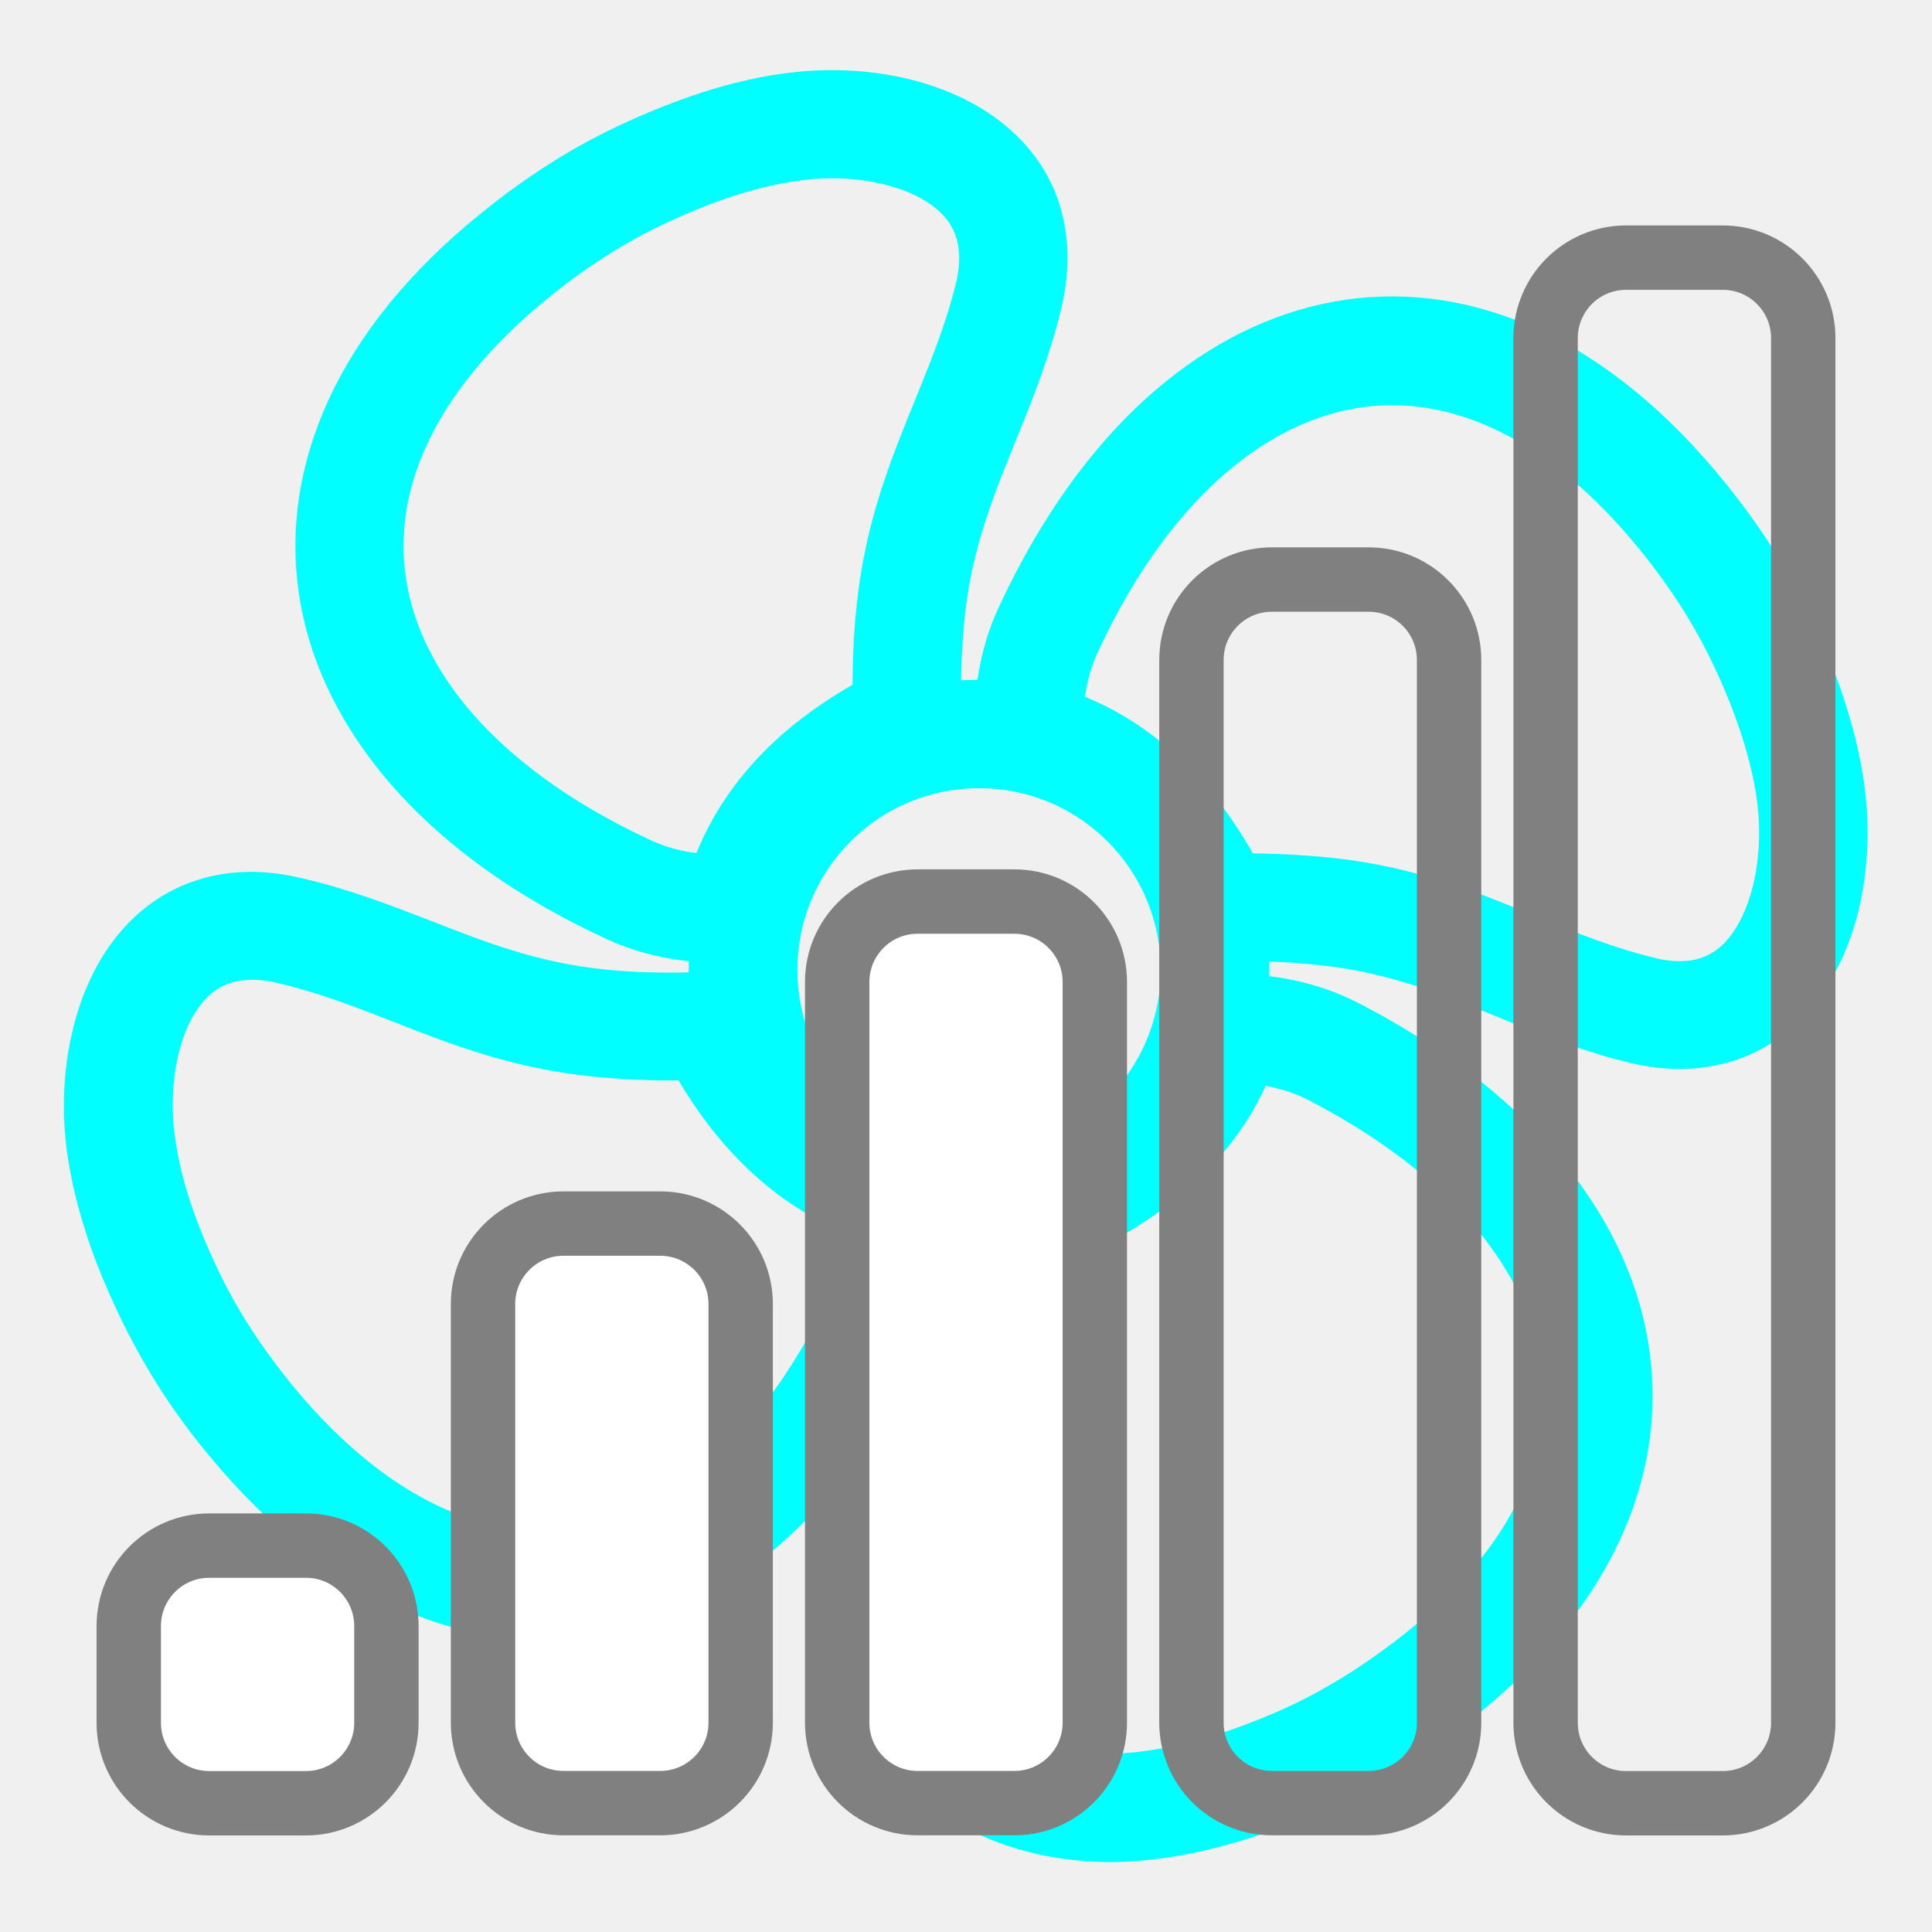
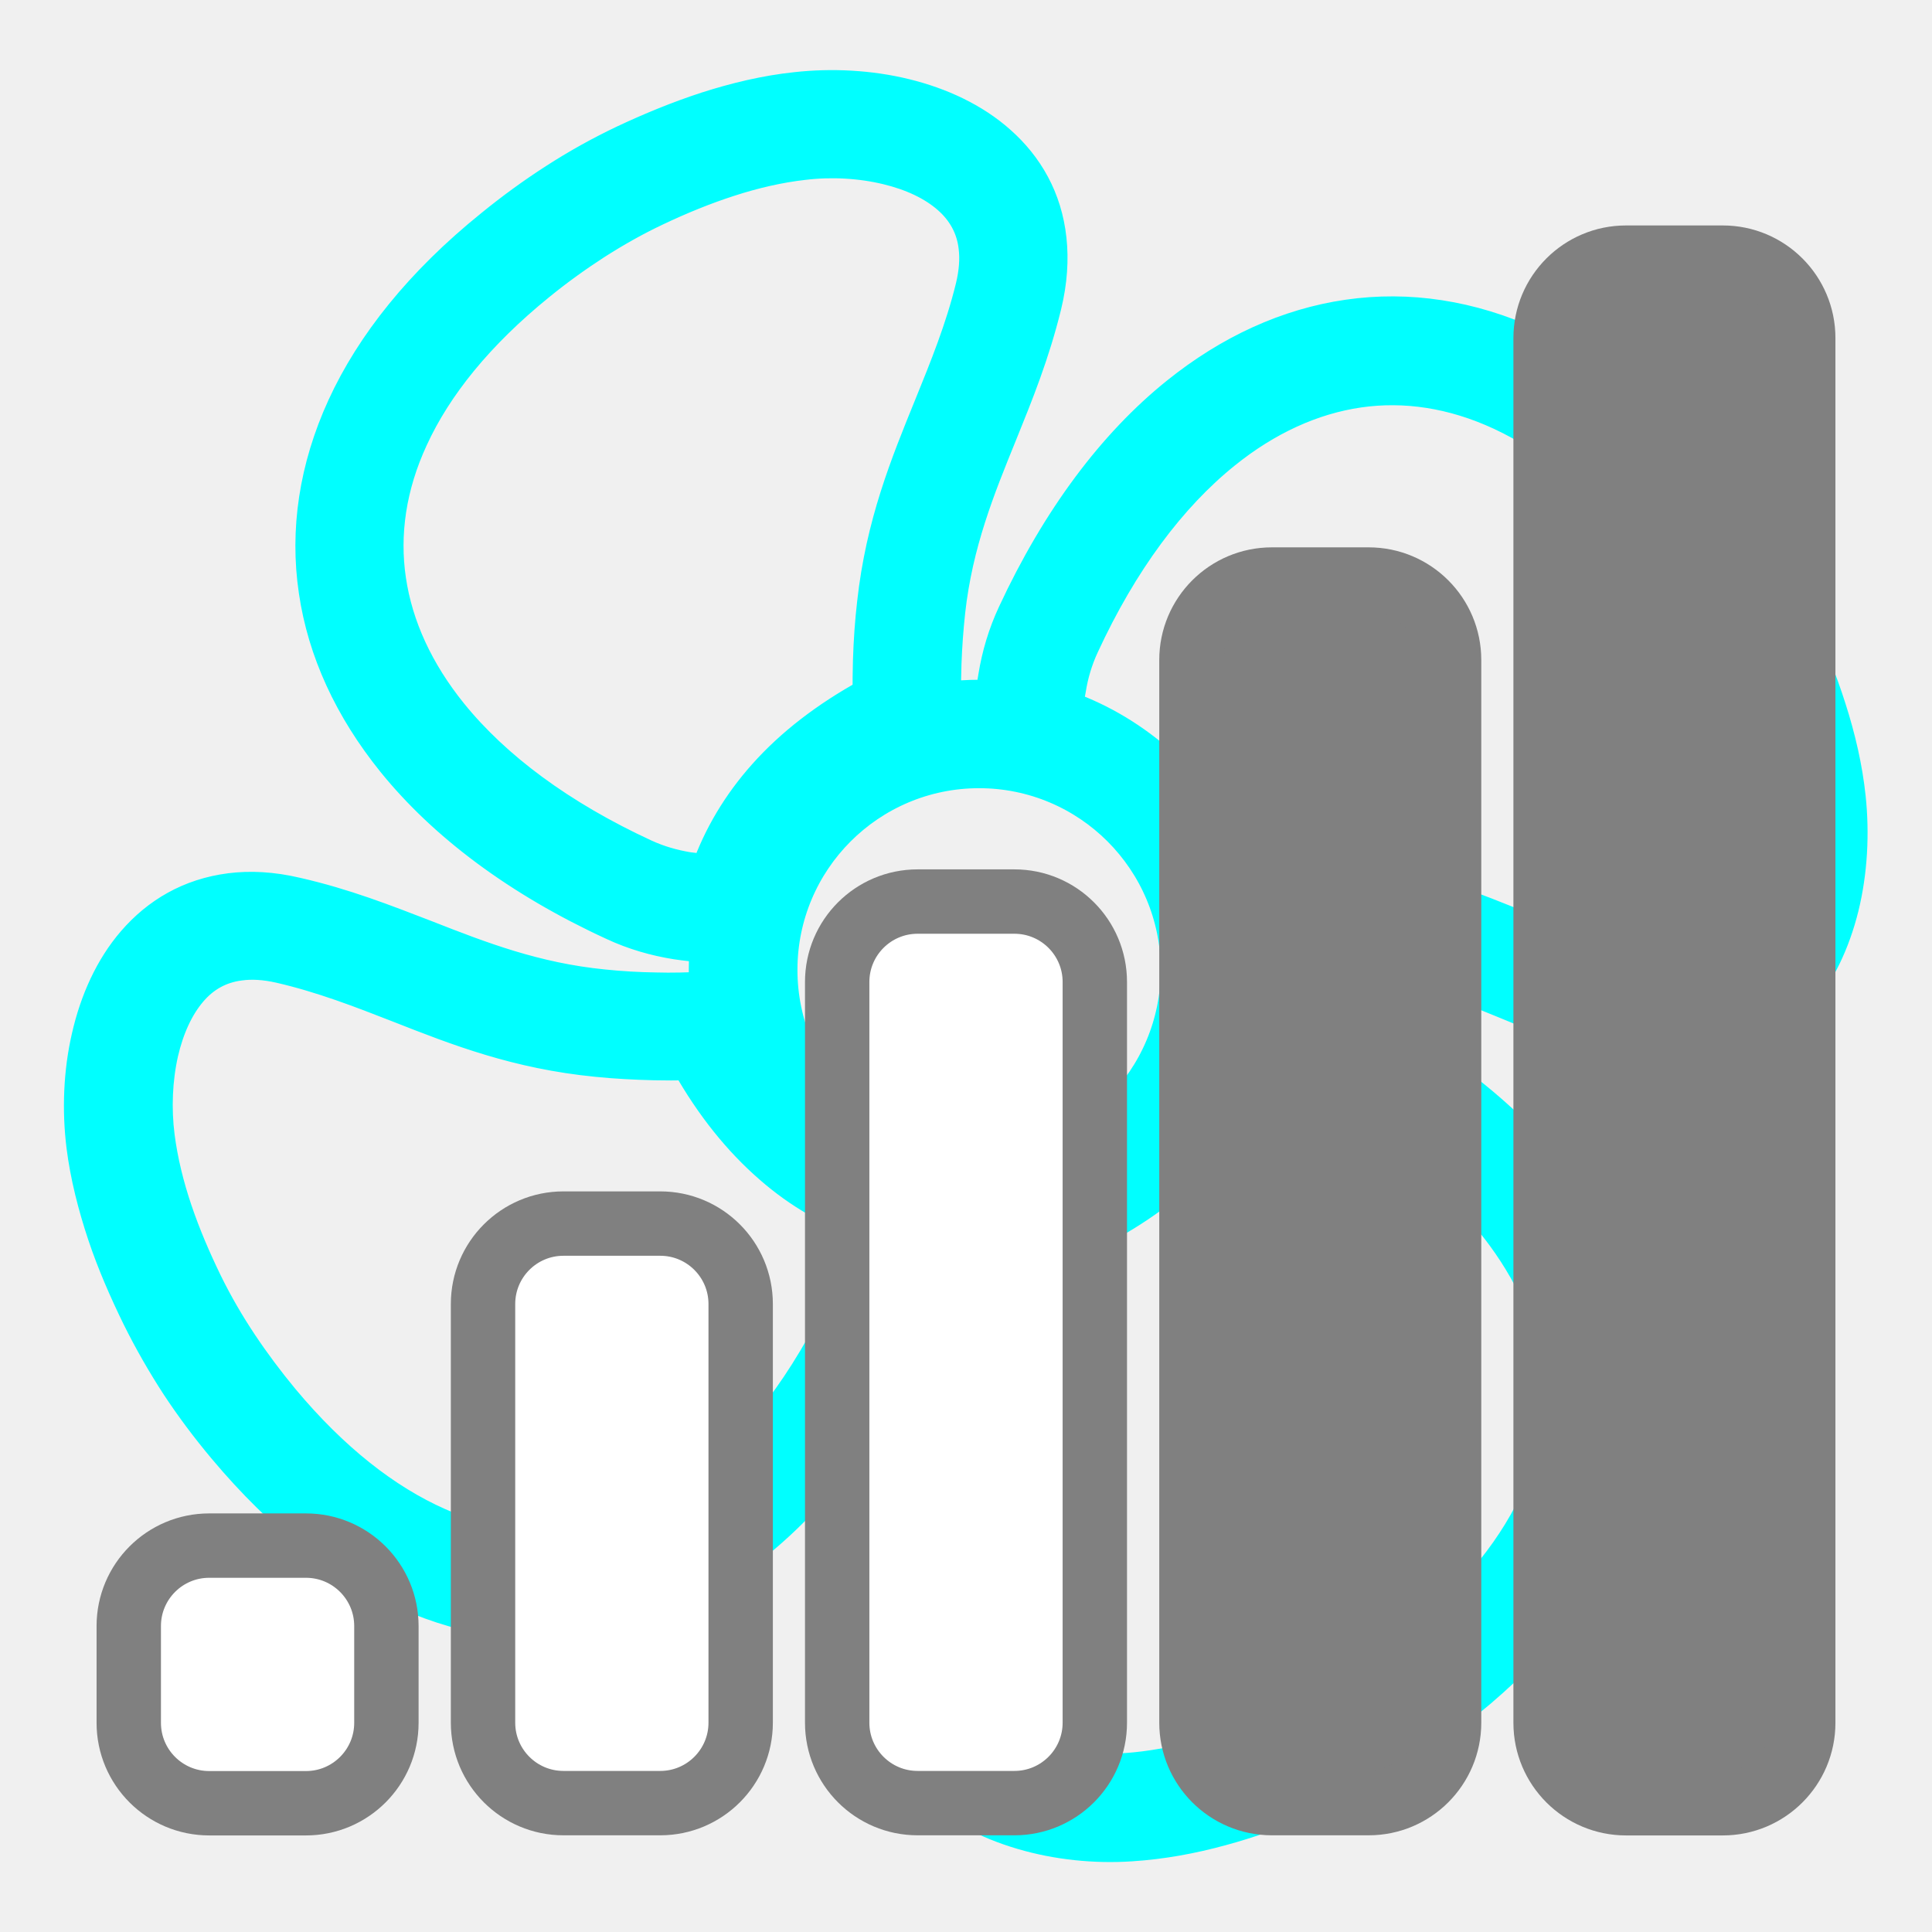
<svg xmlns="http://www.w3.org/2000/svg" width="60" height="60" viewBox="0 0 15.875 15.875" version="1.1" id="svg1">
  <defs id="defs1" />
  <g id="layer1" transform="translate(0,-281.125)">
    <path style="fill:#00ffff;fill-opacity:1;stroke:#00ffff;stroke-width:0.265;stroke-dasharray:none;stroke-opacity:1" id="path1032" d="m 8.771,286.936 c 0.284,0.103 0.545,0.259 0.781,0.471 0.253,0.226 0.474,0.512 0.665,0.862 0.09,0 0.182,0.002 0.272,0.005 0.164,0.007 0.322,0.018 0.476,0.035 0.645,0.074 1.132,0.272 1.618,0.473 0.31,0.126 0.62,0.254 0.972,0.34 0.003,0.002 0.007,0.002 0.012,0.004 0.118,0.028 0.225,0.035 0.318,0.025 0.167,-0.018 0.3,-0.095 0.402,-0.21 0.115,-0.13 0.197,-0.309 0.246,-0.507 0.054,-0.218 0.066,-0.458 0.043,-0.684 -0.021,-0.203 -0.071,-0.409 -0.135,-0.611 -0.067,-0.208 -0.149,-0.41 -0.24,-0.602 -0.082,-0.174 -0.176,-0.341 -0.277,-0.501 -0.102,-0.158 -0.213,-0.312 -0.336,-0.464 -0.405,-0.502 -0.832,-0.847 -1.26,-1.045 -0.391,-0.181 -0.785,-0.24 -1.164,-0.185 -0.382,0.056 -0.755,0.226 -1.101,0.505 -0.445,0.358 -0.844,0.891 -1.164,1.584 -0.054,0.117 -0.089,0.236 -0.108,0.356 -0.01,0.051 -0.017,0.102 -0.02,0.153 z m -2.961,1.341 c 0.102,-0.286 0.258,-0.547 0.468,-0.783 0.223,-0.251 0.51,-0.473 0.86,-0.665 0,-0.092 0,-0.182 0.003,-0.274 0.005,-0.162 0.016,-0.322 0.034,-0.476 0.072,-0.65 0.271,-1.136 0.468,-1.62 0.128,-0.315 0.256,-0.63 0.34,-0.972 0.03,-0.123 0.038,-0.233 0.026,-0.33 -0.018,-0.166 -0.097,-0.3 -0.212,-0.402 -0.131,-0.117 -0.309,-0.197 -0.507,-0.245 -0.218,-0.053 -0.458,-0.066 -0.684,-0.039 -0.205,0.023 -0.41,0.071 -0.611,0.136 -0.205,0.066 -0.407,0.149 -0.601,0.241 -0.174,0.082 -0.34,0.176 -0.501,0.279 -0.162,0.105 -0.317,0.217 -0.463,0.336 -0.502,0.407 -0.847,0.835 -1.044,1.265 -0.181,0.391 -0.238,0.785 -0.182,1.162 0.056,0.382 0.228,0.755 0.507,1.1 0.359,0.443 0.894,0.842 1.587,1.162 0.117,0.054 0.236,0.087 0.356,0.107 0.053,0.007 0.103,0.012 0.154,0.017 z m -0.008,0.625 c -0.082,-0.005 -0.164,-0.014 -0.246,-0.026 -0.174,-0.028 -0.348,-0.077 -0.517,-0.156 -0.781,-0.359 -1.392,-0.819 -1.81,-1.336 -0.351,-0.435 -0.57,-0.909 -0.642,-1.403 -0.074,-0.497 0.002,-1.011 0.233,-1.515 0.236,-0.514 0.638,-1.019 1.218,-1.487 0.167,-0.136 0.341,-0.263 0.52,-0.378 0.181,-0.117 0.371,-0.223 0.571,-0.318 0.213,-0.1 0.44,-0.194 0.676,-0.271 0.24,-0.077 0.487,-0.136 0.734,-0.162 0.295,-0.033 0.609,-0.017 0.899,0.054 0.294,0.072 0.566,0.199 0.776,0.386 0.226,0.2 0.381,0.466 0.417,0.801 0.018,0.166 0.007,0.348 -0.041,0.545 -0.097,0.396 -0.231,0.727 -0.366,1.06 -0.181,0.445 -0.363,0.893 -0.425,1.452 -0.016,0.148 -0.026,0.289 -0.031,0.427 -0.003,0.095 -0.005,0.19 -0.003,0.286 0.092,-0.012 0.187,-0.018 0.282,-0.018 0.034,0 0.069,0.002 0.103,0.002 0.005,-0.054 0.011,-0.11 0.021,-0.164 0.028,-0.172 0.079,-0.346 0.158,-0.515 0.363,-0.781 0.822,-1.392 1.341,-1.809 0.435,-0.35 0.909,-0.566 1.405,-0.638 0.497,-0.072 1.009,0.004 1.513,0.236 0.514,0.238 1.018,0.642 1.487,1.223 0.133,0.164 0.258,0.336 0.376,0.52 0.117,0.182 0.223,0.373 0.317,0.571 0.102,0.215 0.195,0.441 0.269,0.675 0.077,0.24 0.135,0.487 0.161,0.735 0.031,0.295 0.015,0.609 -0.056,0.899 -0.072,0.292 -0.199,0.563 -0.387,0.775 -0.202,0.226 -0.468,0.379 -0.803,0.415 -0.162,0.018 -0.34,0.007 -0.53,-0.039 -0.005,-0.002 -0.01,-0.002 -0.015,-0.004 -0.386,-0.095 -0.722,-0.231 -1.057,-0.369 -0.443,-0.181 -0.888,-0.363 -1.454,-0.428 -0.148,-0.017 -0.289,-0.028 -0.427,-0.033 -0.059,-0.002 -0.12,-0.004 -0.179,-0.004 0.007,0.068 0.008,0.135 0.008,0.202 0,0.057 -0.002,0.115 -0.007,0.172 0.103,0.009 0.208,0.021 0.312,0.044 0.171,0.036 0.341,0.093 0.509,0.181 0.765,0.396 1.354,0.883 1.748,1.42 0.33,0.448 0.525,0.934 0.574,1.431 0.051,0.501 -0.048,1.009 -0.302,1.502 -0.261,0.504 -0.686,0.99 -1.287,1.431 -0.172,0.126 -0.35,0.245 -0.535,0.353 -0.187,0.108 -0.382,0.207 -0.586,0.292 -0.22,0.092 -0.451,0.176 -0.688,0.24 -0.241,0.066 -0.489,0.112 -0.742,0.128 -0.295,0.02 -0.609,-0.012 -0.896,-0.097 -0.29,-0.085 -0.555,-0.223 -0.757,-0.42 -0.217,-0.211 -0.359,-0.484 -0.381,-0.82 -0.01,-0.166 0.01,-0.348 0.067,-0.542 0.115,-0.391 0.264,-0.716 0.415,-1.042 0.202,-0.437 0.404,-0.875 0.492,-1.433 0.021,-0.135 0.038,-0.277 0.049,-0.425 0.005,-0.061 0.008,-0.118 0.011,-0.176 -0.084,0.01 -0.167,0.015 -0.254,0.015 -0.105,0 -0.208,-0.007 -0.31,-0.021 -0.003,0.033 -0.008,0.066 -0.013,0.097 -0.026,0.174 -0.072,0.348 -0.149,0.519 -0.348,0.786 -0.799,1.403 -1.311,1.83 -0.428,0.358 -0.901,0.581 -1.393,0.661 -0.497,0.08 -1.011,0.014 -1.517,-0.21 -0.517,-0.23 -1.027,-0.625 -1.507,-1.198 -0.14,-0.167 -0.268,-0.338 -0.384,-0.514 -0.115,-0.177 -0.223,-0.364 -0.323,-0.566 -0.105,-0.215 -0.204,-0.441 -0.281,-0.671 -0.08,-0.24 -0.143,-0.486 -0.174,-0.732 -0.036,-0.294 -0.025,-0.607 0.043,-0.899 0.067,-0.294 0.19,-0.568 0.374,-0.781 0.199,-0.23 0.461,-0.387 0.796,-0.43 0.164,-0.021 0.346,-0.012 0.545,0.035 0.396,0.09 0.73,0.222 1.065,0.351 0.448,0.176 0.898,0.35 1.459,0.405 0.144,0.015 0.287,0.023 0.428,0.025 0.133,0.004 0.269,0 0.409,-0.007 -0.003,-0.048 -0.005,-0.097 -0.005,-0.144 0,-0.064 0.002,-0.128 0.007,-0.192 z m 3.392,-0.957 c -0.294,-0.294 -0.701,-0.476 -1.149,-0.476 -0.448,0 -0.855,0.182 -1.149,0.476 -0.294,0.294 -0.476,0.701 -0.476,1.149 0,0.448 0.182,0.855 0.476,1.149 0.294,0.294 0.701,0.476 1.149,0.476 0.448,0 0.855,-0.182 1.149,-0.476 0.294,-0.294 0.476,-0.701 0.476,-1.149 0,-0.448 -0.182,-0.855 -0.476,-1.149 z m -2.075,3.232 c -0.286,-0.099 -0.55,-0.249 -0.789,-0.458 -0.256,-0.222 -0.483,-0.504 -0.679,-0.85 -0.09,0.002 -0.181,0.002 -0.274,0 -0.159,-0.004 -0.318,-0.012 -0.474,-0.028 -0.652,-0.064 -1.141,-0.254 -1.626,-0.445 -0.315,-0.123 -0.632,-0.246 -0.975,-0.325 -0.123,-0.028 -0.233,-0.035 -0.332,-0.021 -0.167,0.021 -0.299,0.1 -0.399,0.217 -0.113,0.131 -0.192,0.31 -0.238,0.509 -0.049,0.218 -0.059,0.458 -0.03,0.686 0.026,0.203 0.077,0.409 0.144,0.607 0.071,0.21 0.158,0.41 0.249,0.597 0.084,0.171 0.179,0.335 0.286,0.496 0.108,0.162 0.223,0.315 0.343,0.46 0.412,0.494 0.845,0.832 1.279,1.024 0.396,0.176 0.789,0.228 1.167,0.167 0.381,-0.062 0.752,-0.24 1.093,-0.524 0.437,-0.364 0.827,-0.904 1.137,-1.603 0.053,-0.117 0.084,-0.238 0.102,-0.358 0.008,-0.048 0.013,-0.1 0.016,-0.151 z m 3.202,-1.278 c -0.115,0.281 -0.282,0.533 -0.506,0.76 -0.236,0.241 -0.532,0.45 -0.89,0.625 -0.003,0.095 -0.008,0.185 -0.016,0.272 -0.012,0.153 -0.031,0.31 -0.057,0.474 -0.103,0.647 -0.323,1.123 -0.542,1.597 -0.143,0.309 -0.284,0.615 -0.384,0.954 -0.036,0.122 -0.048,0.231 -0.043,0.33 0.011,0.167 0.082,0.304 0.192,0.41 0.125,0.122 0.3,0.212 0.494,0.269 0.215,0.062 0.455,0.087 0.683,0.072 0.202,-0.014 0.41,-0.053 0.615,-0.108 0.212,-0.057 0.417,-0.131 0.611,-0.213 0.179,-0.074 0.35,-0.159 0.512,-0.254 0.166,-0.095 0.325,-0.202 0.479,-0.315 0.52,-0.382 0.883,-0.794 1.101,-1.213 0.199,-0.382 0.274,-0.773 0.236,-1.154 -0.038,-0.384 -0.194,-0.763 -0.458,-1.123 -0.338,-0.46 -0.853,-0.881 -1.531,-1.233 -0.113,-0.059 -0.231,-0.099 -0.351,-0.123 -0.044,-0.015 -0.095,-0.023 -0.146,-0.028 z" />
    <rect style="fill:#ffffff;fill-opacity:1;stroke:#808080;stroke-width:0.529;stroke-linecap:round;stroke-linejoin:round;stroke-dasharray:none;stroke-opacity:1" id="rect1" width="2.117" height="2.117" x="1.058" y="293.825" rx="0.661" ry="0.661" />
    <rect style="fill:#ffffff;fill-opacity:1;stroke:#808080;stroke-width:0.529;stroke-linecap:round;stroke-linejoin:round;stroke-dasharray:none;stroke-opacity:1" id="rect1-7" width="2.117" height="4.762" x="3.969" y="291.179" rx="0.661" ry="0.661" />
    <rect style="fill:#ffffff;fill-opacity:1;stroke:#808080;stroke-width:0.529;stroke-linecap:round;stroke-linejoin:round;stroke-dasharray:none;stroke-opacity:1" id="rect1-7-1" width="2.117" height="7.408" x="6.879" y="288.533" rx="0.661" ry="0.661" />
-     <rect style="fill:none;fill-opacity:1;stroke:#808080;stroke-width:0.529;stroke-linecap:round;stroke-linejoin:round;stroke-dasharray:none;stroke-opacity:1" id="rect1-7-1-1" width="2.117" height="10.054" x="9.79" y="285.887" rx="0.661" ry="0.661" />
-     <rect style="fill:none;fill-opacity:1;stroke:#808080;stroke-width:0.529;stroke-linecap:round;stroke-linejoin:round;stroke-dasharray:none;stroke-opacity:1" id="rect1-7-1-1-7" width="2.117" height="12.7" x="12.7" y="283.242" rx="0.661" ry="0.661" />
+     <rect style="fill:#808080;fill-opacity:1;stroke:#808080;stroke-width:0.529;stroke-linecap:round;stroke-linejoin:round;stroke-dasharray:none;stroke-opacity:1" id="rect1-7-1-1" width="2.117" height="10.054" x="9.79" y="285.887" rx="0.661" ry="0.661" />
+     <rect style="fill:#808080;fill-opacity:1;stroke:#808080;stroke-width:0.529;stroke-linecap:round;stroke-linejoin:round;stroke-dasharray:none;stroke-opacity:1" id="rect1-7-1-1-7" width="2.117" height="12.7" x="12.7" y="283.242" rx="0.661" ry="0.661" />
  </g>
</svg>
